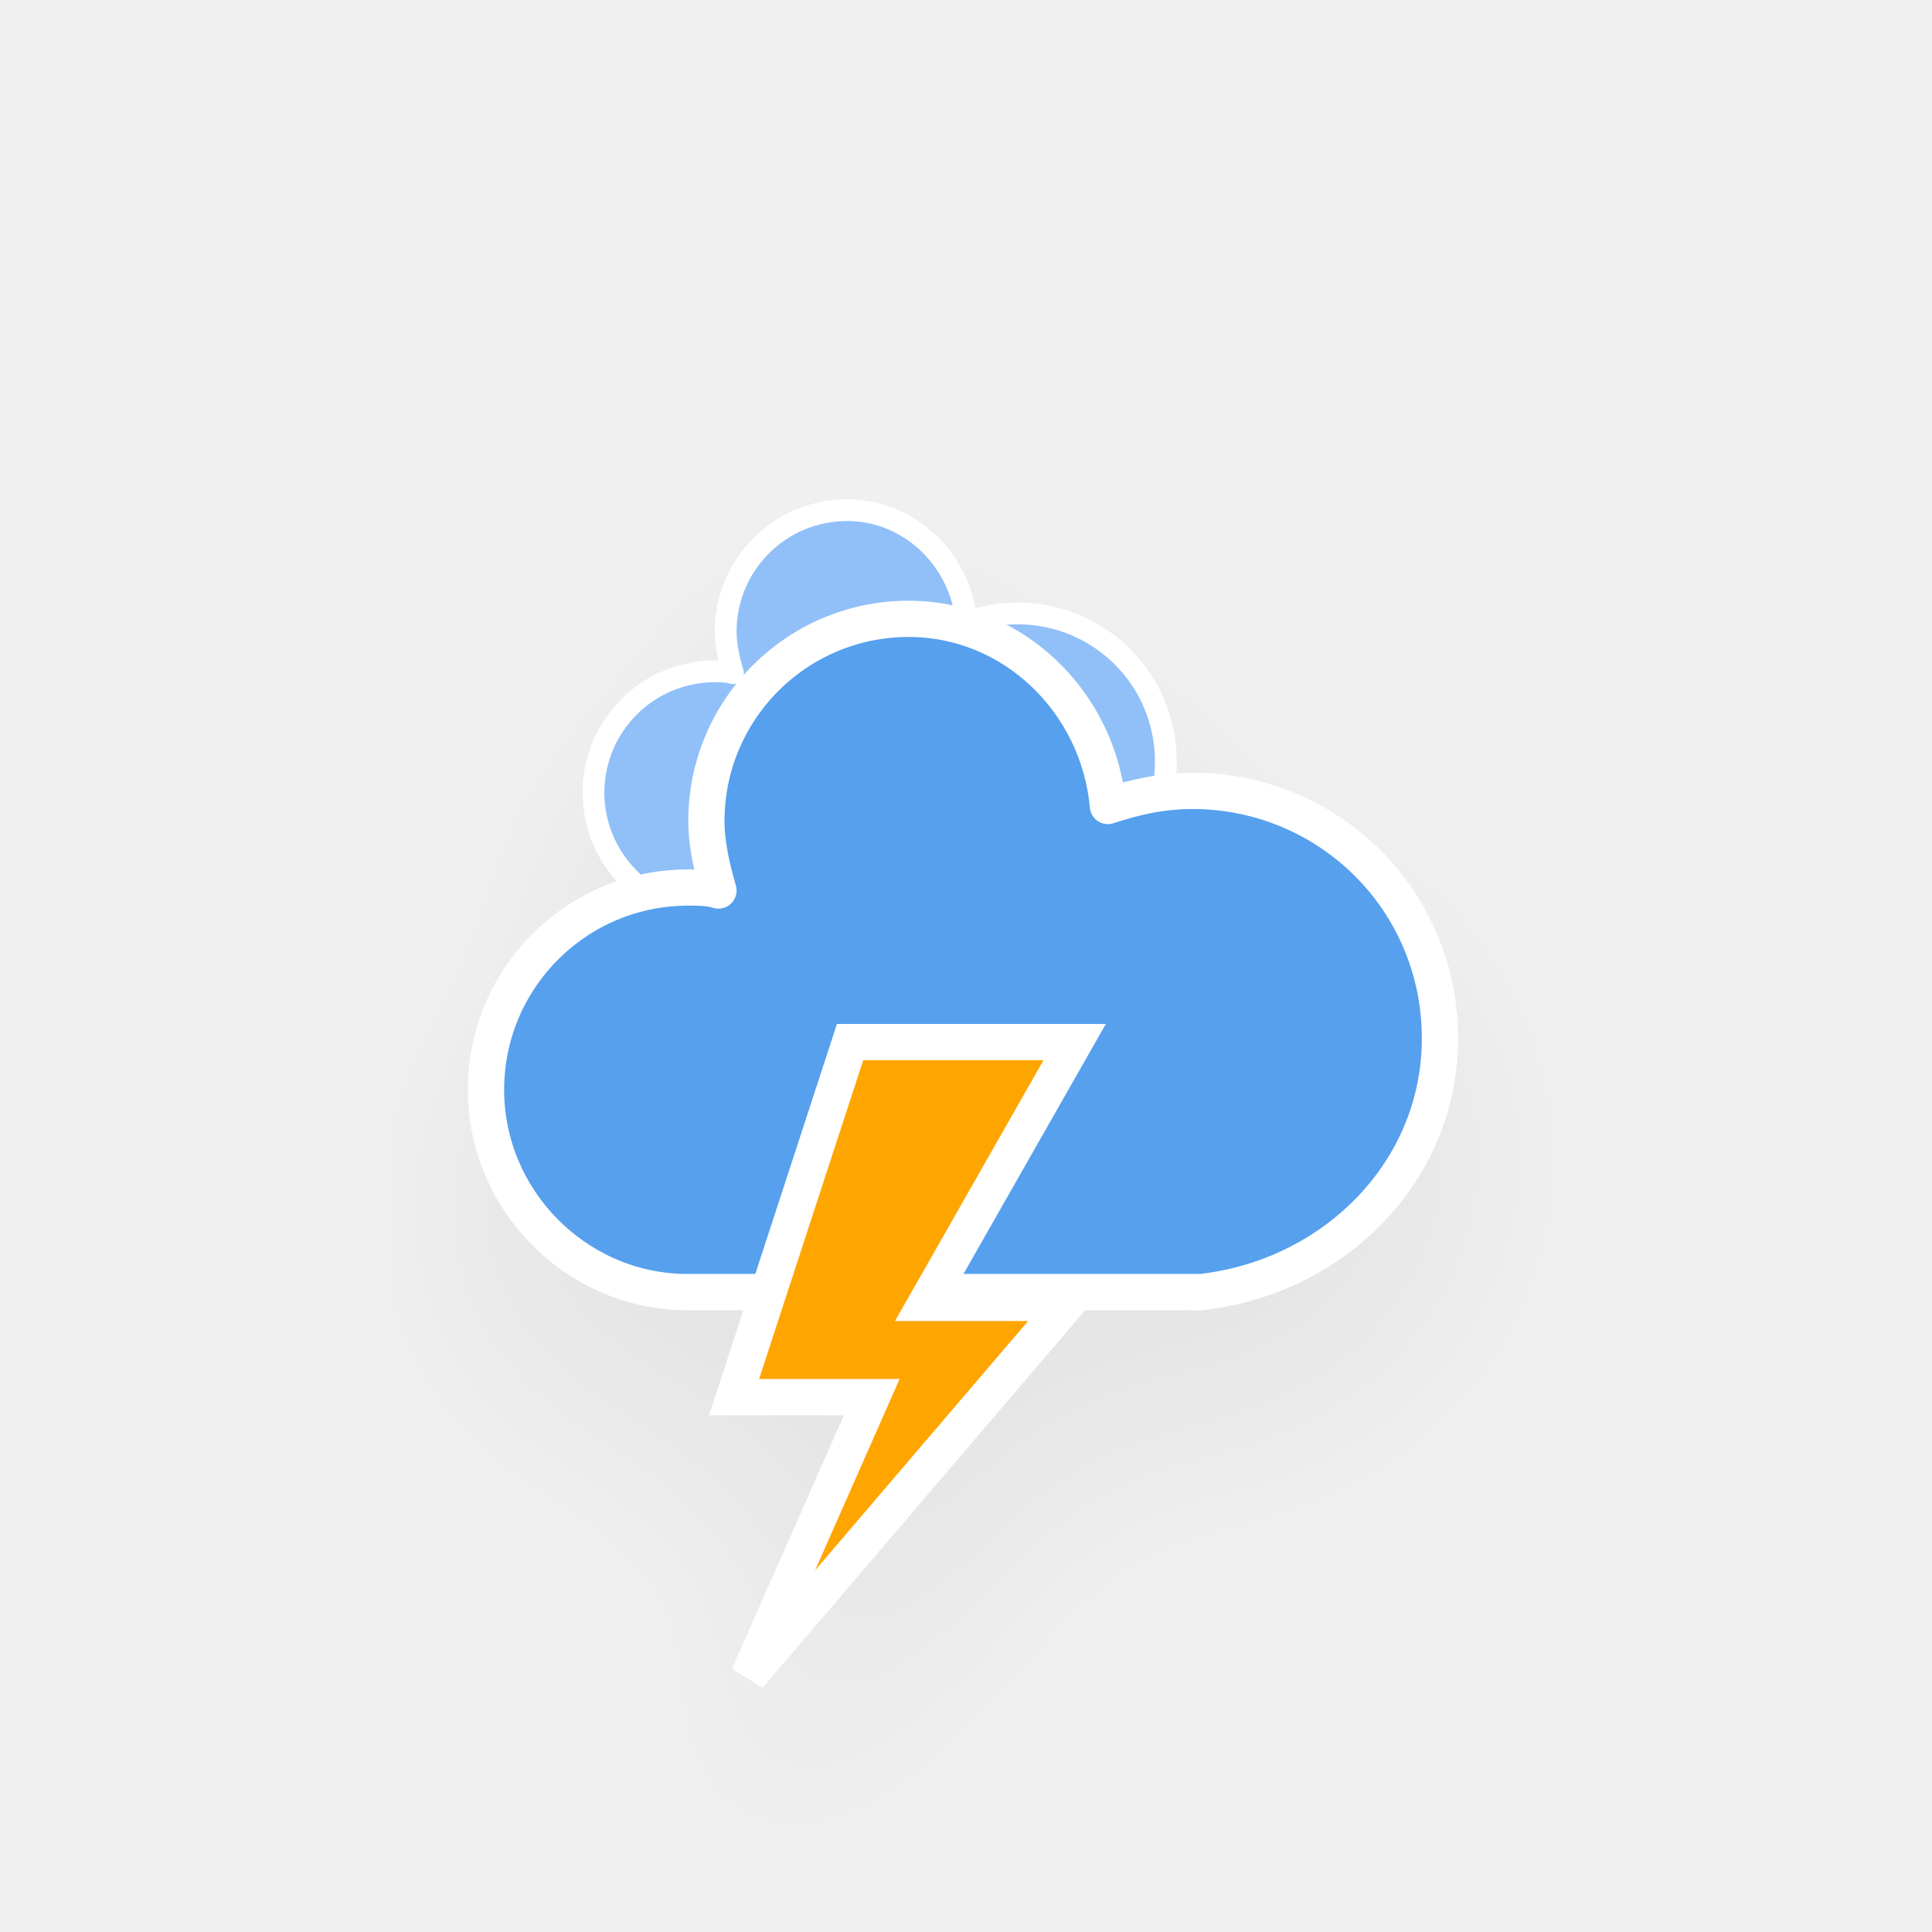
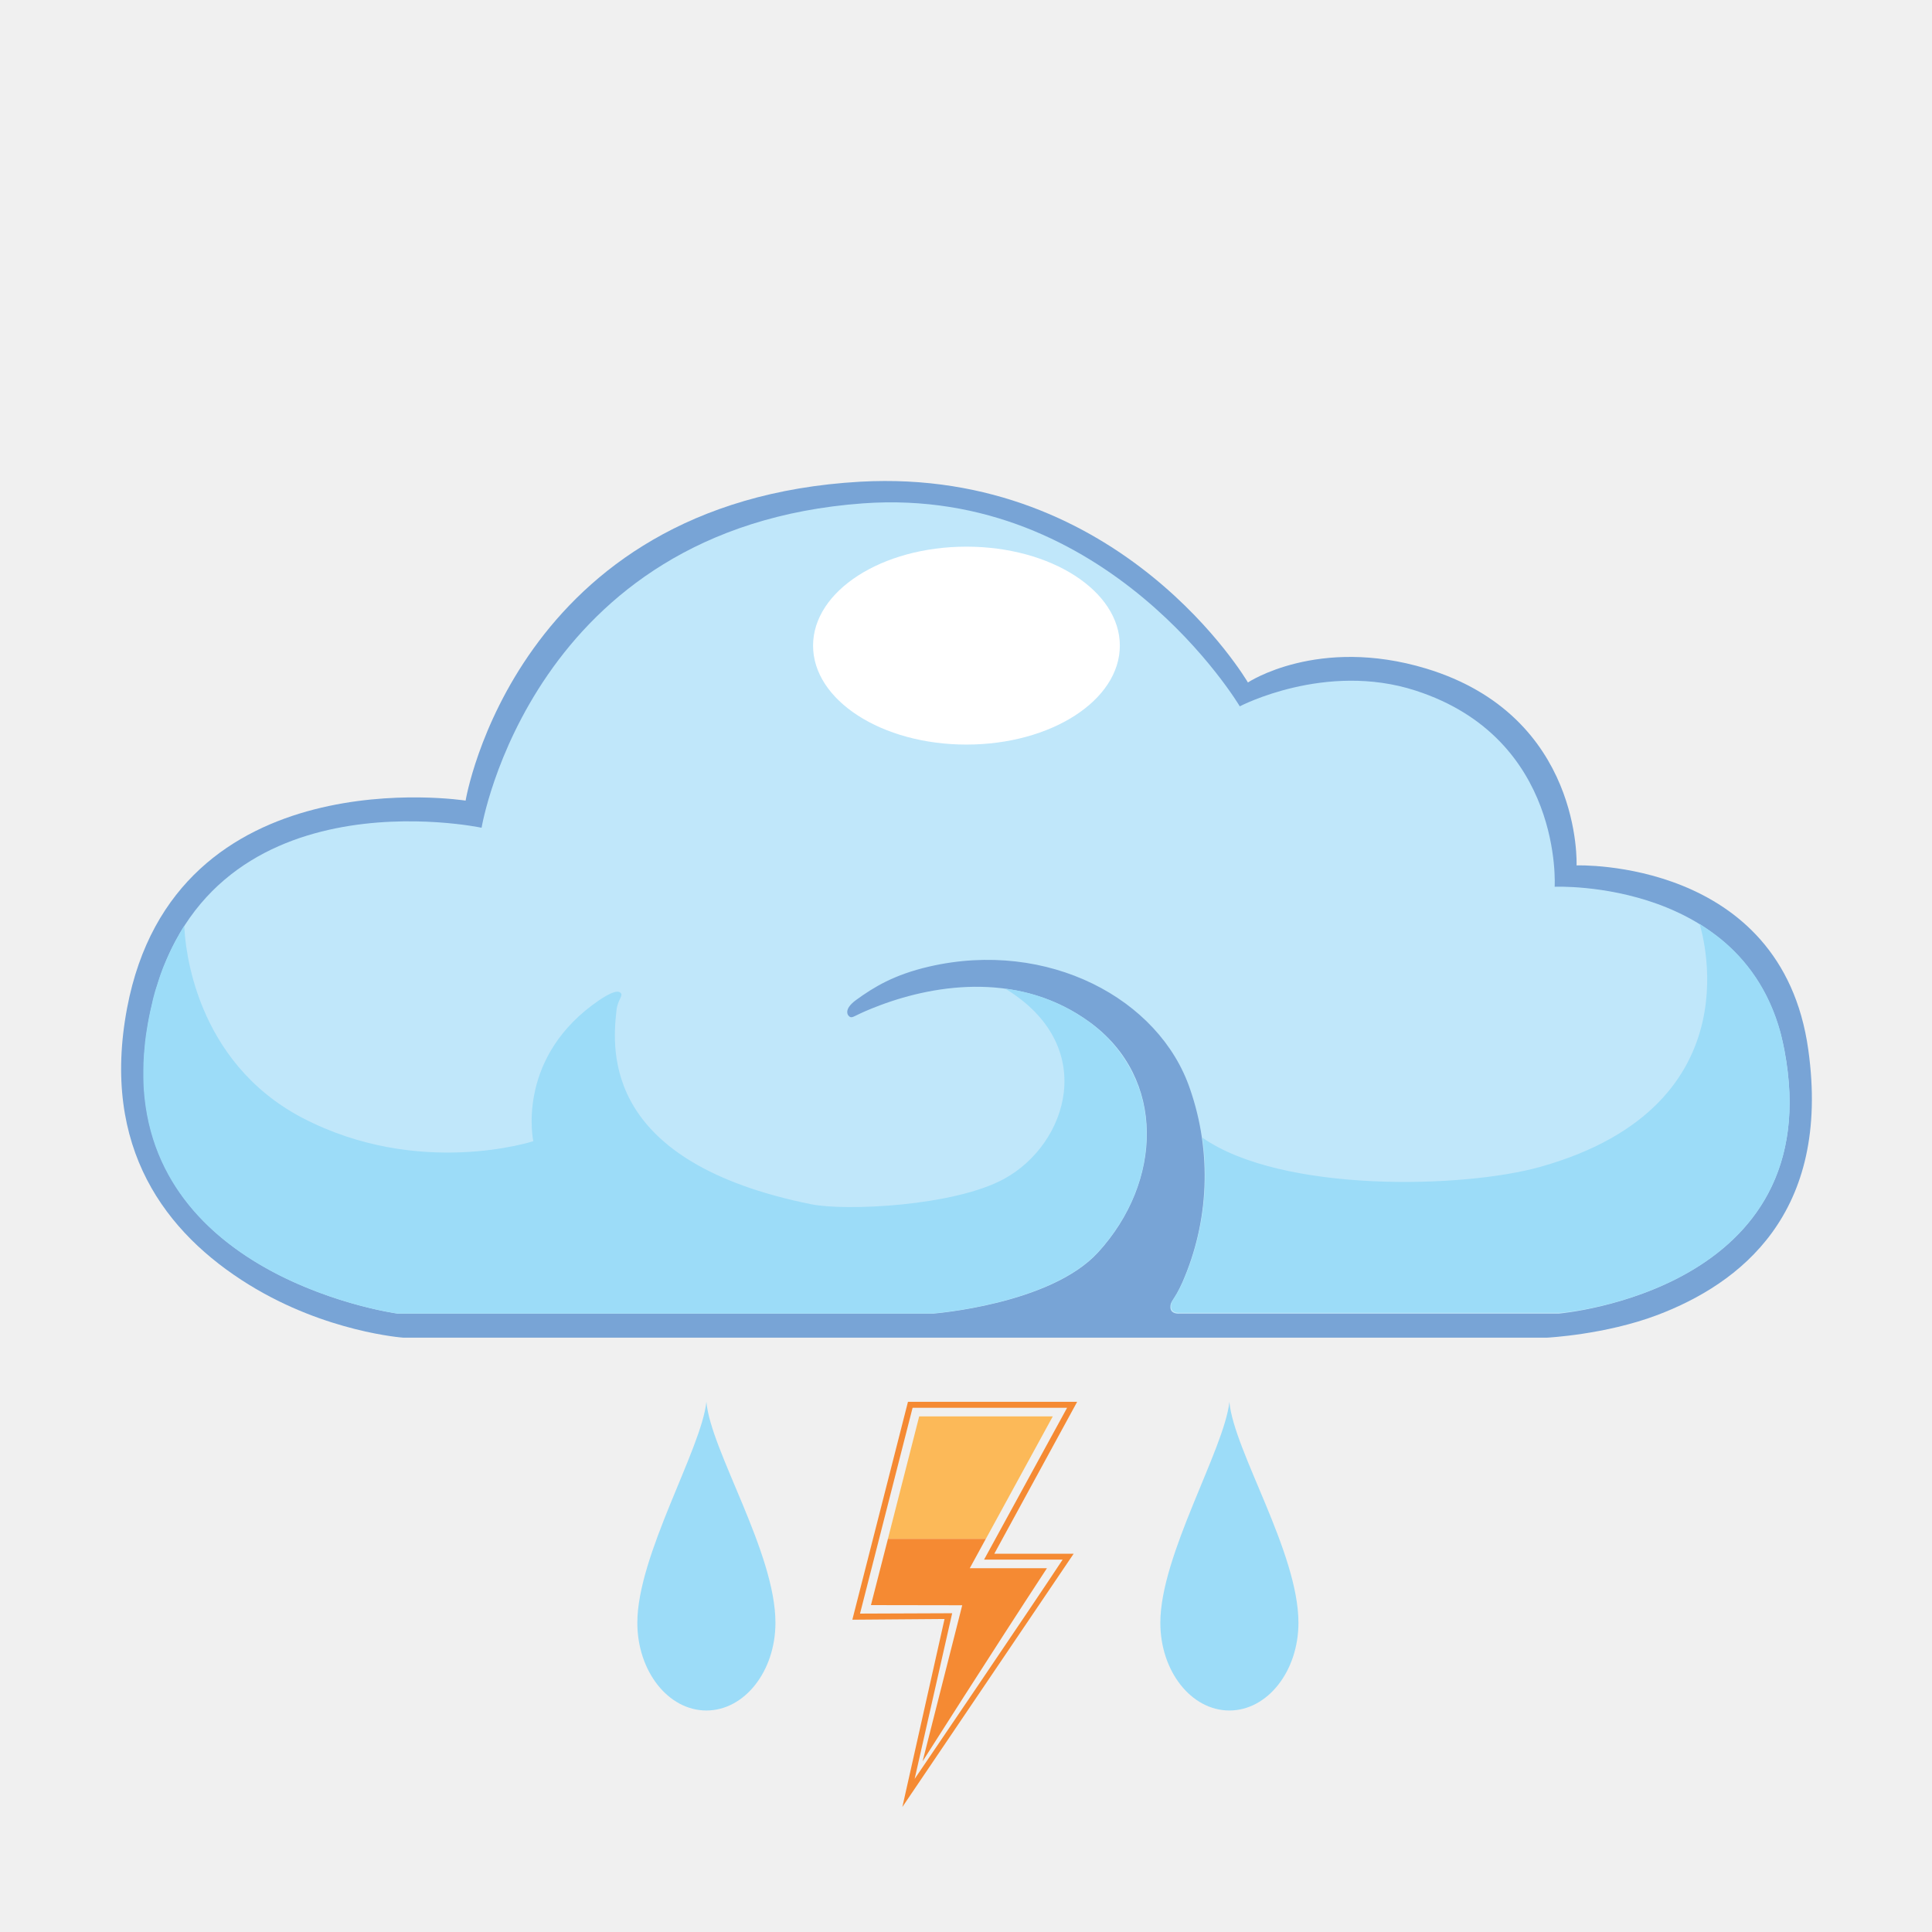
- <svg xmlns="http://www.w3.org/2000/svg" version="1.1" width="64" height="64" viewbox="0 0 64 64">
-   <defs>
-     <filter id="blur" width="200%" height="200%">
-       <feGaussianBlur in="SourceAlpha" stdDeviation="3" />
-       <feOffset dx="0" dy="4" result="offsetblur" />
-       <feComponentTransfer>
-         <feFuncA type="linear" slope="0.05" />
-       </feComponentTransfer>
-       <feMerge>
-         <feMergeNode />
-         <feMergeNode in="SourceGraphic" />
-       </feMerge>
-     </filter>
-     <style type="text/css">
- /*
- ** CLOUDS
- */
- @keyframes am-weather-cloud-1 {
-   0% {
-     -webkit-transform: translate(-5px,0px);
-        -moz-transform: translate(-5px,0px);
-         -ms-transform: translate(-5px,0px);
-             transform: translate(-5px,0px);
-   }
- 
-   50% {
-     -webkit-transform: translate(10px,0px);
-        -moz-transform: translate(10px,0px);
-         -ms-transform: translate(10px,0px);
-             transform: translate(10px,0px);
-   }
- 
-   100% {
-     -webkit-transform: translate(-5px,0px);
-        -moz-transform: translate(-5px,0px);
-         -ms-transform: translate(-5px,0px);
-             transform: translate(-5px,0px);
-   }
- }
- 
- .am-weather-cloud-1 {
-   -webkit-animation-name: am-weather-cloud-1;
-      -moz-animation-name: am-weather-cloud-1;
-           animation-name: am-weather-cloud-1;
-   -webkit-animation-duration: 7s;
-      -moz-animation-duration: 7s;
-           animation-duration: 7s;
-   -webkit-animation-timing-function: linear;
-      -moz-animation-timing-function: linear;
-           animation-timing-function: linear;
-   -webkit-animation-iteration-count: infinite;
-      -moz-animation-iteration-count: infinite;
-           animation-iteration-count: infinite;
- }
- 
- @keyframes am-weather-cloud-2 {
-   0% {
-     -webkit-transform: translate(0px,0px);
-        -moz-transform: translate(0px,0px);
-         -ms-transform: translate(0px,0px);
-             transform: translate(0px,0px);
-   }
- 
-   50% {
-     -webkit-transform: translate(2px,0px);
-        -moz-transform: translate(2px,0px);
-         -ms-transform: translate(2px,0px);
-             transform: translate(2px,0px);
-   }
- 
-   100% {
-     -webkit-transform: translate(0px,0px);
-        -moz-transform: translate(0px,0px);
-         -ms-transform: translate(0px,0px);
-             transform: translate(0px,0px);
-   }
- }
- 
- .am-weather-cloud-2 {
-   -webkit-animation-name: am-weather-cloud-2;
-      -moz-animation-name: am-weather-cloud-2;
-           animation-name: am-weather-cloud-2;
-   -webkit-animation-duration: 3s;
-      -moz-animation-duration: 3s;
-           animation-duration: 3s;
-   -webkit-animation-timing-function: linear;
-      -moz-animation-timing-function: linear;
-           animation-timing-function: linear;
-   -webkit-animation-iteration-count: infinite;
-      -moz-animation-iteration-count: infinite;
-           animation-iteration-count: infinite;
- }
- 
- /*
- ** STROKE
- */
- @keyframes am-weather-stroke {
-   0% {
-     -webkit-transform: translate(0.0px,0.0px);
-        -moz-transform: translate(0.0px,0.0px);
-         -ms-transform: translate(0.0px,0.0px);
-             transform: translate(0.0px,0.0px);
-   }
- 
-   2% {
-     -webkit-transform: translate(0.3px,0.0px);
-        -moz-transform: translate(0.3px,0.0px);
-         -ms-transform: translate(0.3px,0.0px);
-             transform: translate(0.3px,0.0px);
-   }
- 
-   4% {
-     -webkit-transform: translate(0.0px,0.0px);
-        -moz-transform: translate(0.0px,0.0px);
-         -ms-transform: translate(0.0px,0.0px);
-             transform: translate(0.0px,0.0px);
-   }
- 
-   6% {
-     -webkit-transform: translate(0.5px,0.4px);
-        -moz-transform: translate(0.5px,0.4px);
-         -ms-transform: translate(0.5px,0.4px);
-             transform: translate(0.5px,0.4px);
-   }
- 
-   8% {
-     -webkit-transform: translate(0.0px,0.0px);
-        -moz-transform: translate(0.0px,0.0px);
-         -ms-transform: translate(0.0px,0.0px);
-             transform: translate(0.0px,0.0px);
-   }
- 
-   10% {
-     -webkit-transform: translate(0.3px,0.0px);
-        -moz-transform: translate(0.3px,0.0px);
-         -ms-transform: translate(0.3px,0.0px);
-             transform: translate(0.3px,0.0px);
-   }
- 
-   12% {
-     -webkit-transform: translate(0.0px,0.0px);
-        -moz-transform: translate(0.0px,0.0px);
-         -ms-transform: translate(0.0px,0.0px);
-             transform: translate(0.0px,0.0px);
-   }
- 
-   14% {
-     -webkit-transform: translate(0.3px,0.0px);
-        -moz-transform: translate(0.3px,0.0px);
-         -ms-transform: translate(0.3px,0.0px);
-             transform: translate(0.3px,0.0px);
-   }
- 
-   16% {
-     -webkit-transform: translate(0.0px,0.0px);
-        -moz-transform: translate(0.0px,0.0px);
-         -ms-transform: translate(0.0px,0.0px);
-             transform: translate(0.0px,0.0px);
-   }
- 
-   18% {
-     -webkit-transform: translate(0.3px,0.0px);
-        -moz-transform: translate(0.3px,0.0px);
-         -ms-transform: translate(0.3px,0.0px);
-             transform: translate(0.3px,0.0px);
-   }
- 
-   20% {
-     -webkit-transform: translate(0.0px,0.0px);
-        -moz-transform: translate(0.0px,0.0px);
-         -ms-transform: translate(0.0px,0.0px);
-             transform: translate(0.0px,0.0px);
-   }
- 
-   22% {
-     -webkit-transform: translate(1px,0.0px);
-        -moz-transform: translate(1px,0.0px);
-         -ms-transform: translate(1px,0.0px);
-             transform: translate(1px,0.0px);
-   }
- 
-   24% {
-     -webkit-transform: translate(0.0px,0.0px);
-        -moz-transform: translate(0.0px,0.0px);
-         -ms-transform: translate(0.0px,0.0px);
-             transform: translate(0.0px,0.0px);
-   }
- 
-   26% {
-     -webkit-transform: translate(-1px,0.0px);
-        -moz-transform: translate(-1px,0.0px);
-         -ms-transform: translate(-1px,0.0px);
-             transform: translate(-1px,0.0px);
- 
-   }
- 
-   28% {
-     -webkit-transform: translate(0.0px,0.0px);
-        -moz-transform: translate(0.0px,0.0px);
-         -ms-transform: translate(0.0px,0.0px);
-             transform: translate(0.0px,0.0px);
-   }
- 
-   40% {
-     fill: orange;
-     -webkit-transform: translate(0.0px,0.0px);
-        -moz-transform: translate(0.0px,0.0px);
-         -ms-transform: translate(0.0px,0.0px);
-             transform: translate(0.0px,0.0px);
-   }
- 
-   65% {
-     fill: white;
-     -webkit-transform: translate(-1px,5.0px);
-        -moz-transform: translate(-1px,5.0px);
-         -ms-transform: translate(-1px,5.0px);
-             transform: translate(-1px,5.0px);
-   }
-   61% {
-     fill: orange;
-   }
- 
-   100% {
-     -webkit-transform: translate(0.0px,0.0px);
-        -moz-transform: translate(0.0px,0.0px);
-         -ms-transform: translate(0.0px,0.0px);
-             transform: translate(0.0px,0.0px);
-   }
- }
- 
- .am-weather-stroke {
-   -webkit-animation-name: am-weather-stroke;
-      -moz-animation-name: am-weather-stroke;
-           animation-name: am-weather-stroke;
-   -webkit-animation-duration: 1.11s;
-      -moz-animation-duration: 1.11s;
-           animation-duration: 1.11s;
-   -webkit-animation-timing-function: linear;
-      -moz-animation-timing-function: linear;
-           animation-timing-function: linear;
-   -webkit-animation-iteration-count: infinite;
-      -moz-animation-iteration-count: infinite;
-           animation-iteration-count: infinite;
- }
-         </style>
-   </defs>
-   <g filter="url(#blur)" id="thunder">
-     <g transform="translate(20,10)">
-       <g class="am-weather-cloud-1">
-         <path d="M47.7,35.4     c0-4.6-3.7-8.2-8.2-8.2c-1,0-1.9,0.2-2.8,0.5c-0.3-3.4-3.1-6.2-6.6-6.2c-3.7,0-6.7,3-6.7,6.7c0,0.8,0.2,1.6,0.4,2.3     c-0.3-0.1-0.7-0.1-1-0.1c-3.7,0-6.7,3-6.7,6.7c0,3.6,2.9,6.6,6.5,6.7l17.2,0C44.2,43.3,47.7,39.8,47.7,35.4z" fill="#91C0F8" stroke="white" stroke-linejoin="round" stroke-width="1.2" transform="translate(-10,-6), scale(0.6)" />
-       </g>
-       <g>
-         <path d="M47.7,35.4     c0-4.6-3.7-8.2-8.2-8.2c-1,0-1.9,0.2-2.8,0.5c-0.3-3.4-3.1-6.2-6.6-6.2c-3.7,0-6.7,3-6.7,6.7c0,0.8,0.2,1.6,0.4,2.3     c-0.3-0.1-0.7-0.1-1-0.1c-3.7,0-6.7,3-6.7,6.7c0,3.6,2.9,6.6,6.5,6.7l17.2,0C44.2,43.3,47.7,39.8,47.7,35.4z" fill="#57A0EE" stroke="white" stroke-linejoin="round" stroke-width="1.2" transform="translate(-20,-11)" />
-       </g>
-       <g transform="translate(-9,28), scale(1.2)">
-         <polygon class="am-weather-stroke" fill="orange" stroke="white" stroke-width="1" points="14.3,-2.9 20.5,-2.9 16.4,4.3 20.3,4.3 11.5,14.6 14.9,6.9 11.1,6.9" />
-       </g>
-     </g>
-   </g>
+ <svg xmlns="http://www.w3.org/2000/svg" class="svg-icon" style="width: 1em; height: 1em;vertical-align: middle;fill: currentColor;overflow: hidden;" viewBox="0 0 1024 1024" version="1.1">
+   <path d="M246.78 424.34S92.65 400.1 67.34 534.39C53.4 608.5 87.83 653.66 131.91 680.9c41 25.31 81.94 28.1 81.94 28.1h605.9s30.89-1.5 58.67-12c43.55-16.52 92.24-53.52 80-140.72-14.16-101.46-122.81-97.6-122.81-97.6s3.43-79.16-79.8-104.36c-57.28-17.27-94.39 7.4-94.39 7.4S594.83 247.59 456 255.31c-182.94 10.3-209.22 169.03-209.22 169.03z" fill="#78A4D6" />
+   <path d="M945.77 556.48C928.5 465.42 824 470 824 470s4.83-78.62-73.79-104c-47.73-15.44-93.1 8.37-93.1 8.37s-69.4-117-199.71-107.58c-175.76 12.76-202.15 171.93-202.15 171.93s-147.58-31.43-175.36 96.74c-30 139 130.75 160.78 130.75 160.78h284s62.21-4.83 87.41-32.5c34.21-37.43 36-92.35-4.29-121.84-36.36-26.6-80.55-20.7-111.55-9-12.55 4.72-13.73 6.54-15.34 6.22-1.18-0.21-4.61-3.65 2.9-9.12 9.44-6.86 20.16-13.41 38.72-17.7 62.85-14.48 122 16.95 138.25 64.89a140.63 140.63 0 0 1-4.08 102.54c-4.4 9.87-6.44 9.65-6.33 13.19 0.11 3.86 4.83 3.32 4.83 3.32h201.13c0.11-0.11 143.71-11.91 119.48-139.76z" fill="#C0E7FA" />
+   <path d="M494.54 696.13s62.21-4.83 87.41-32.5c23-25.1 31.21-57.92 22.09-85.81a74.09 74.09 0 0 0-16.2-26.92 14.64 14.64 0 0 0-1.82-1.82c-0.75-0.75-1.5-1.5-2.36-2.25-1.93-1.72-4-3.43-6.11-5a95.79 95.79 0 0 0-43.87-17.7H533c49.55 30.25 32.93 82.16-0.64 100.61-26.49 14.59-84.3 17.27-102.54 13.51-109.29-22.09-105.65-80.12-103.07-102.75 0.64-6.11 4.4-8.15 1.61-9.65s-11 4.29-14.59 7c-40.22 30.25-31.1 72-31.1 72s-60.77 19.85-122.55-12.43C103.27 562.49 98 501.89 97.69 490.63l-1.61 2.57c-1.5 2.68-3.86 6.65-6.44 12.23-1 2.15-1.93 4.4-2.9 6.65-0.32 0.75-0.54 1.5-0.86 2.25-1 2.57-1.82 5.26-2.68 7.94-0.32 1-0.64 2-1 3.11-0.75 2.57-1.39 5.15-1.93 7.83-1 4.08-1.82 8.37-2.57 13.19-0.64 3.86-1 7.51-1.29 11.15 0 0.43-0.11 0.75-0.11 1.18-0.21 3-0.32 5.9-0.32 8.8v3.54c0 2 0.11 4.08 0.21 6.11 6.86 101.68 134.18 118.95 134.18 118.95h284.17zM948.45 579.44a161.72 161.72 0 0 0-2.68-22.63c-0.32-1.82-0.75-3.54-1.07-5.15l-0.32-1.61c-0.21-1.07-0.54-2-0.75-3.11-6.11-22.2-17.8-38-31.53-49.23a131.37 131.37 0 0 0-11.26-8c-0.32-0.21 32.5 95.78-84.3 128.71C775.45 630 679.35 632.32 637.3 603a140.72 140.72 0 0 1-10.3 76.29c-4.4 9.87-6.44 9.65-6.33 13.19 0.11 3.86 4.83 3.32 4.83 3.32h201.11c-0.21 0.33 125.71-10.07 121.84-116.36z" fill="#9CDCF8" />
+   <path d="M430.94 342.19a81.3 52.45 0 1 0 162.6 0 81.3 52.45 0 1 0-162.6 0Z" fill="#FFFFFF" />
+   <path d="M651.6 743c-2.7 25.2-36.6 81.3-36.6 117.1 0 25.7 16.4 46.5 36.6 46.5s36.6-20.8 36.6-46.5c0-37.35-34.3-91.25-36.6-117.1zM374.4 743c-2.7 25.2-36.6 81.3-36.6 117.1 0 25.7 16.4 46.5 36.6 46.5s36.6-20.8 36.6-46.5c0-37.35-34.3-91.25-36.6-117.1z" fill="#9CDCF8" />
+   <path d="M570.91 743h-89.67l-29.48 115.48 48.87-0.38-22.36 99.64 90.79-134.23H527z m-7.69 83.62c-14.45 22.06-78.44 116.25-78.44 116.25l19.89-87.82-48.84 0.19 27.86-109.08h81.89l-44 80.46z" fill="#F58A33" />
+   <path d="M557.99 750.72h-70.8l-16.57 64.89h51.91l35.46-64.89z" fill="#FCB958" />
+   <path d="M510 850.82l-21 82.71s36.6-57.63 65.9-102.34H514l8.5-15.57h-51.88l-9 35.12z" fill="#F58A33" />
</svg>
